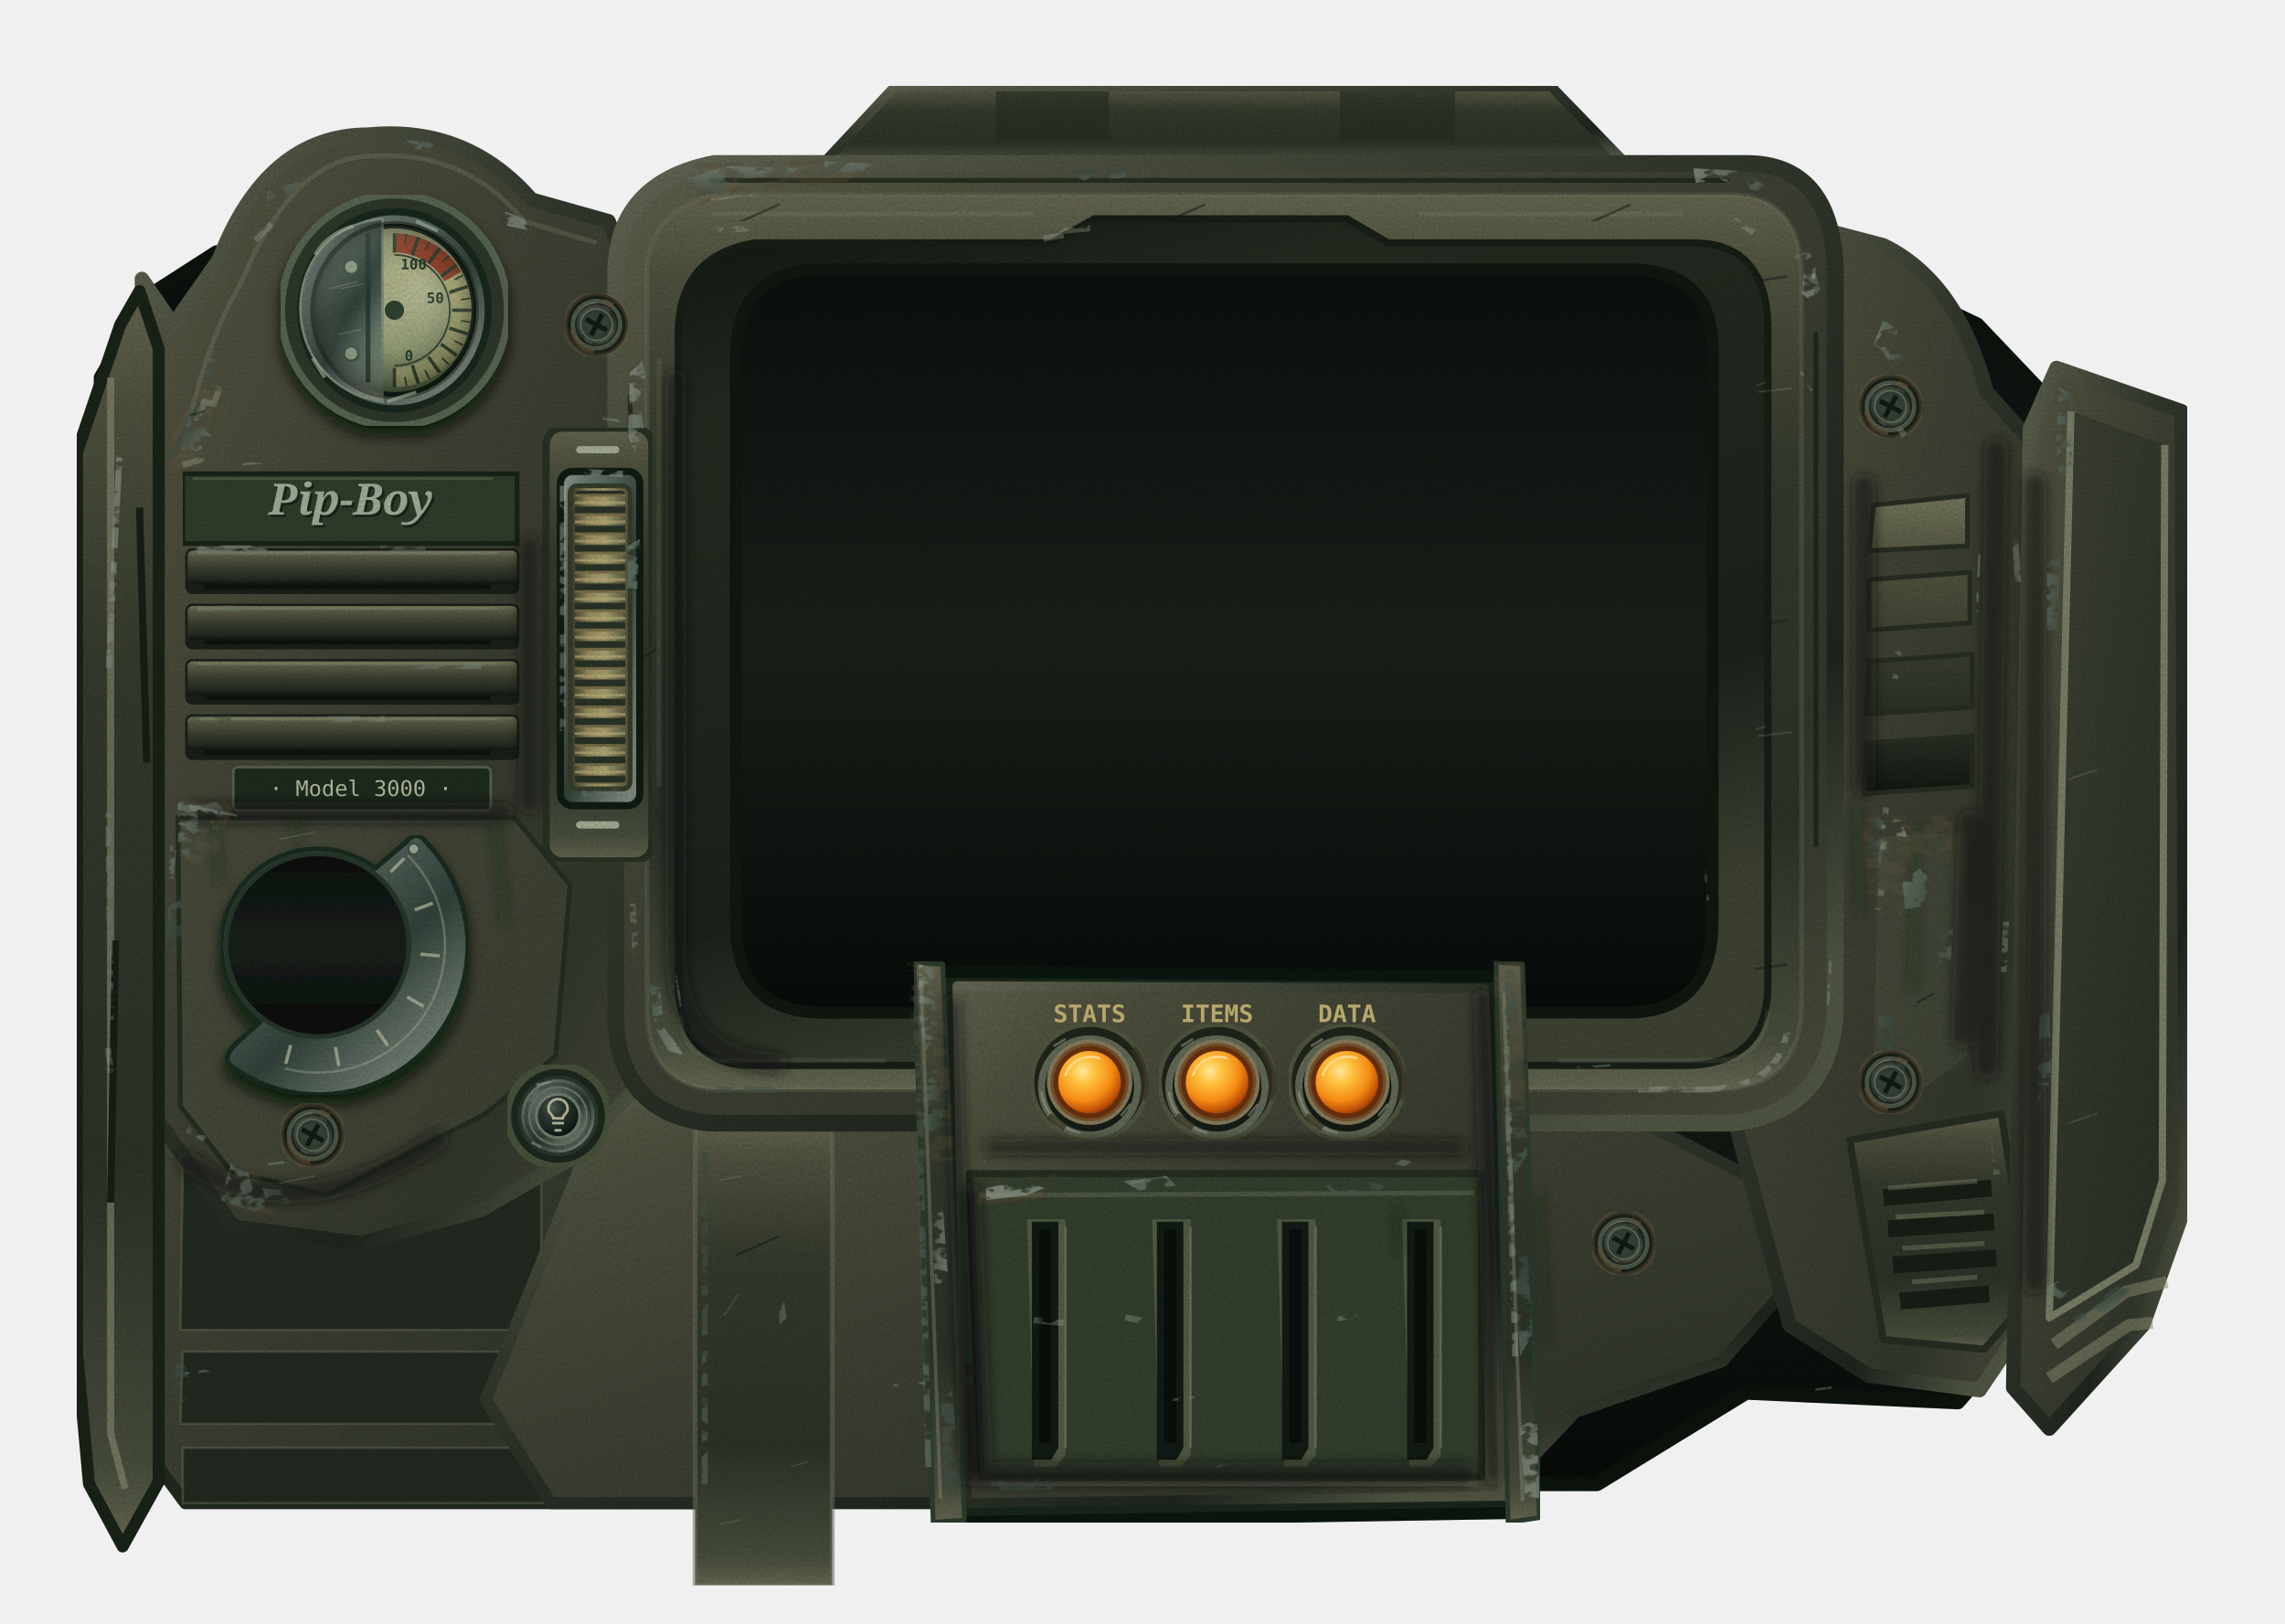
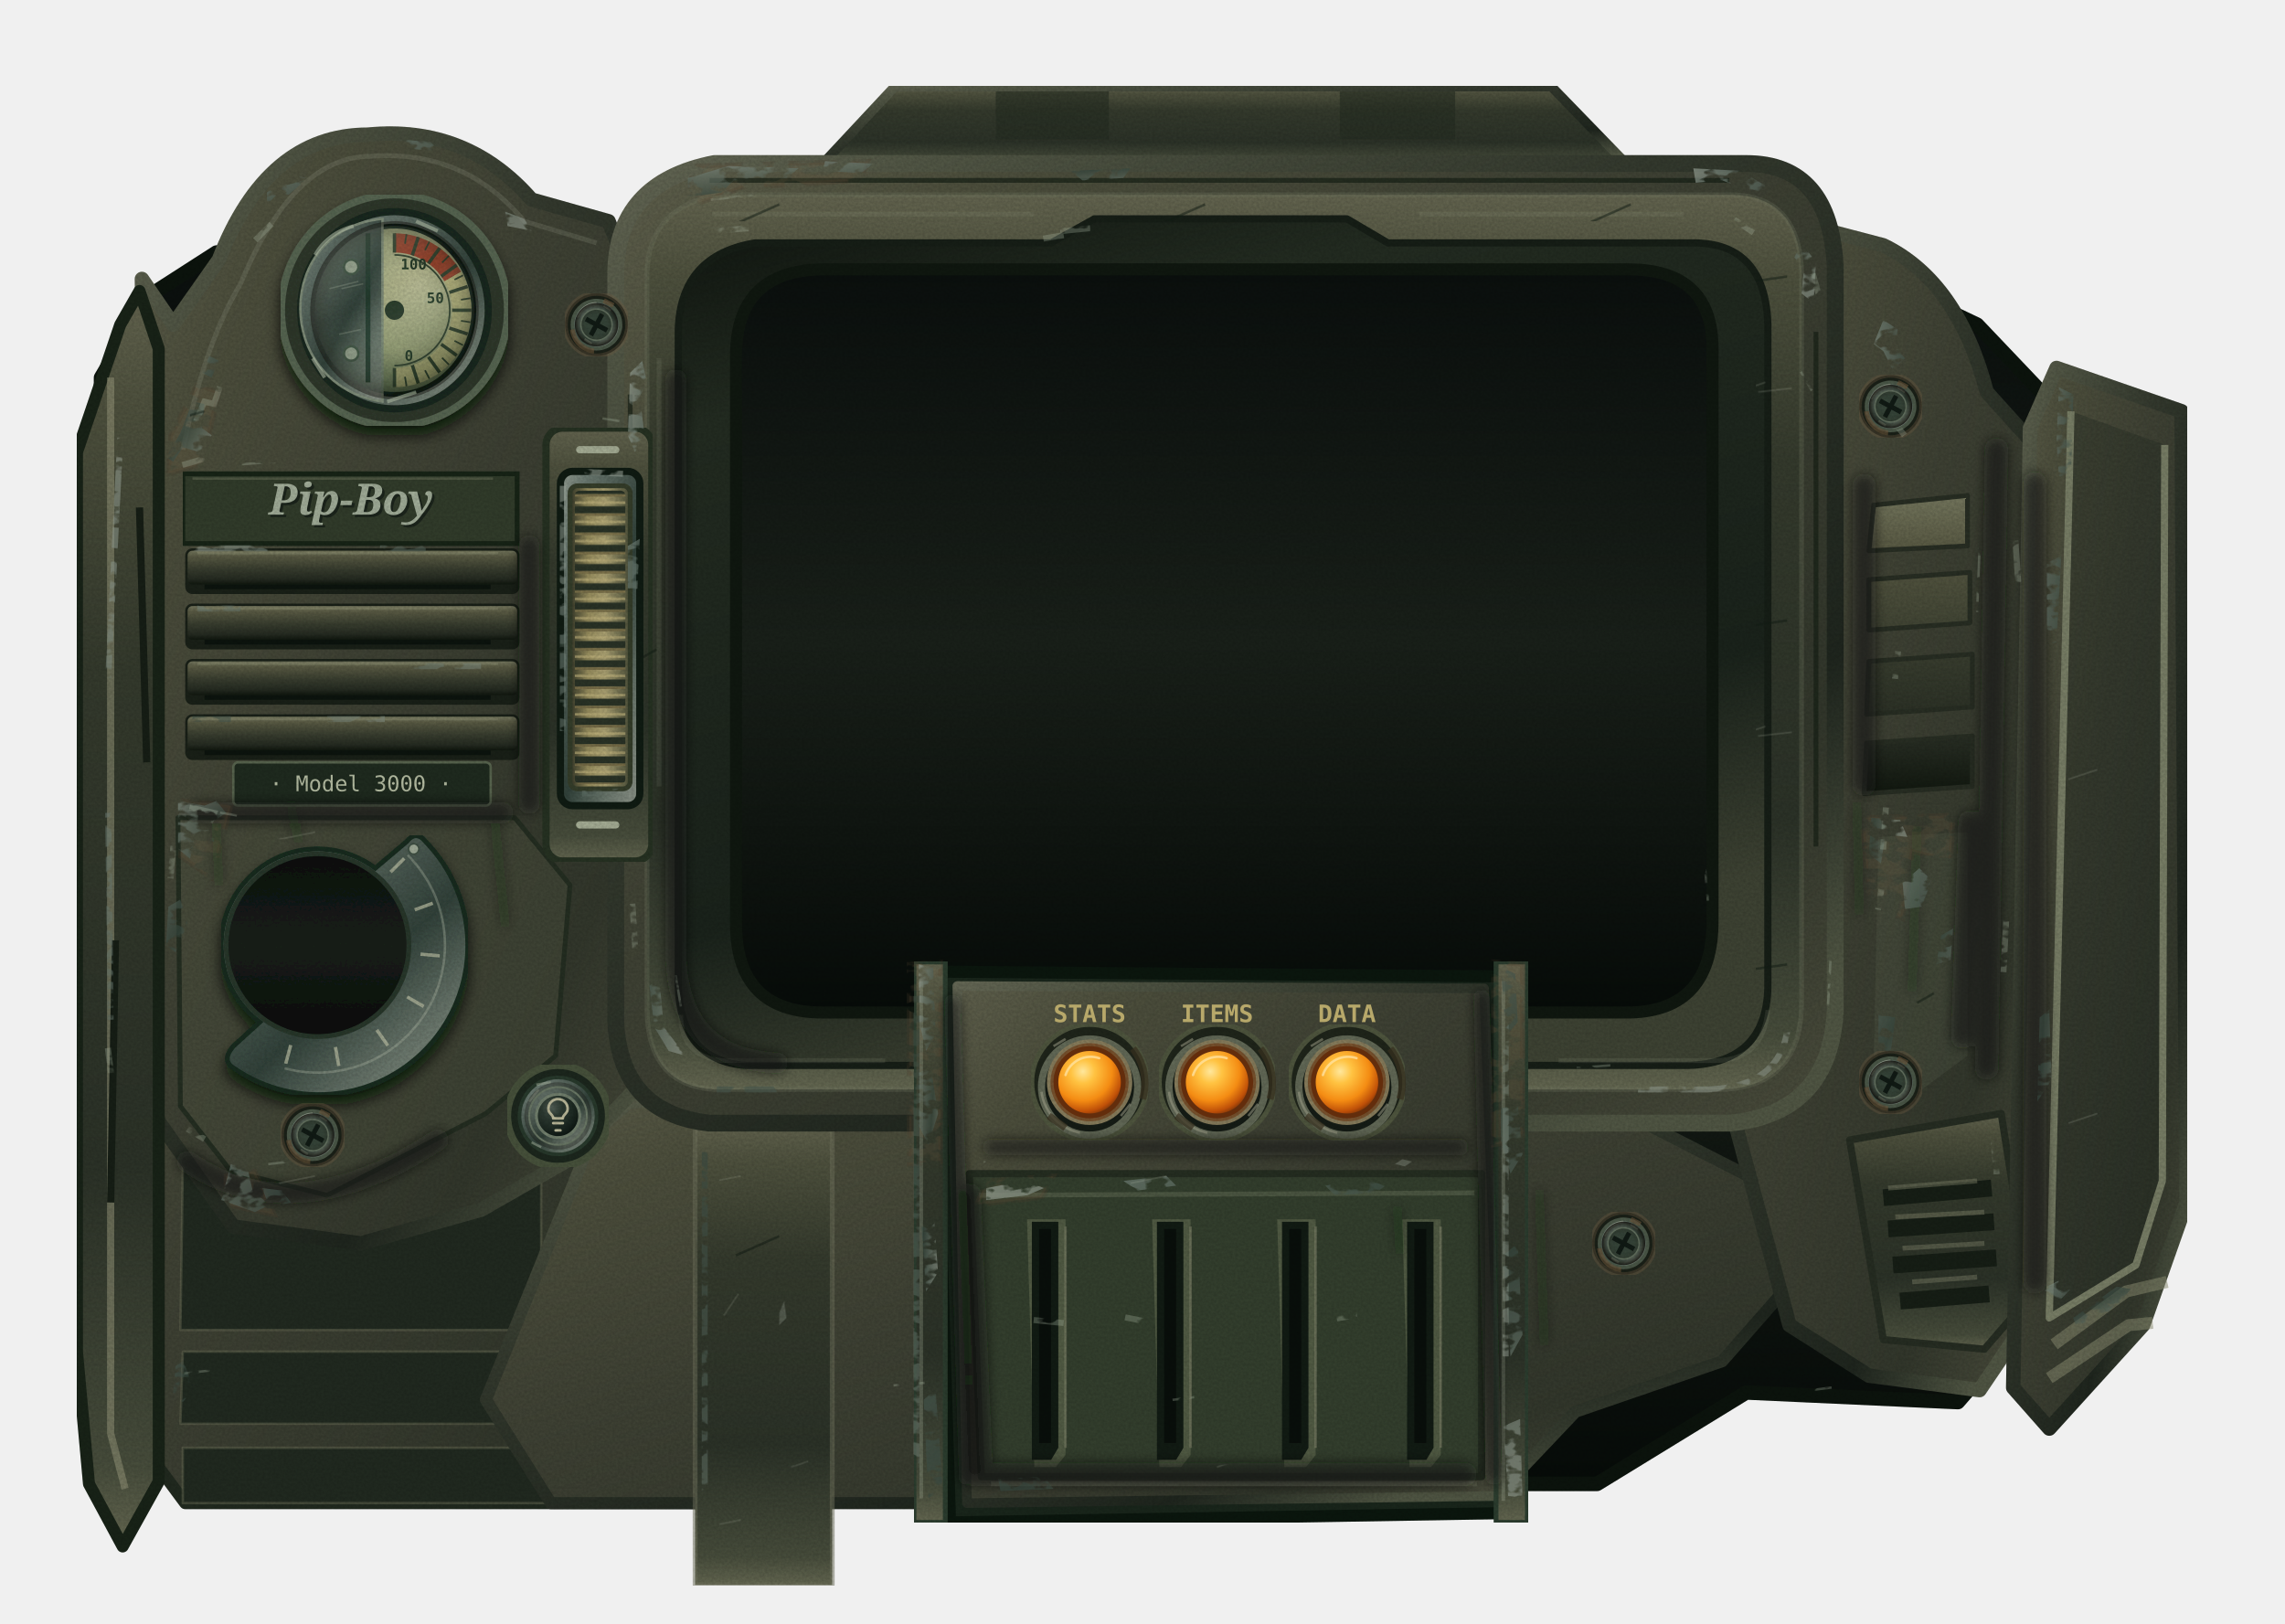
<svg xmlns="http://www.w3.org/2000/svg" width="950" height="675" viewBox="0 0 950 675" fill="none">
  <defs>
    <linearGradient id="paint" x1="0" y1="0" x2="1" y2="1">
      <stop stop-color="#62634f" />
      <stop offset=".16" stop-color="#50523f" />
      <stop offset=".43" stop-color="#414436" />
      <stop offset=".78" stop-color="#34392d" />
      <stop offset="1" stop-color="#4e503f" />
    </linearGradient>
    <linearGradient id="edge" x2=".8" y2="1">
      <stop stop-color="#686b58" />
      <stop offset=".12" stop-color="#555a48" />
      <stop offset=".42" stop-color="#353b2f" />
      <stop offset=".8" stop-color="#20271f" />
      <stop offset="1" stop-color="#535946" />
    </linearGradient>
    <linearGradient id="steel" x2=".85" y2="1">
      <stop stop-color="#99a297" />
      <stop offset=".16" stop-color="#707f76" />
      <stop offset=".36" stop-color="#55645b" />
      <stop offset=".6" stop-color="#33443c" />
      <stop offset=".85" stop-color="#6e7b70" />
      <stop offset="1" stop-color="#879085" />
    </linearGradient>
    <linearGradient id="rim" x2="0" y2="1">
      <stop stop-color="#676852" />
      <stop offset=".09" stop-color="#515440" />
      <stop offset=".3" stop-color="#363c2e" />
      <stop offset=".7" stop-color="#2d3429" />
      <stop offset=".94" stop-color="#4a503e" />
      <stop offset="1" stop-color="#686b54" />
    </linearGradient>
    <linearGradient id="recess" x2=".35" y2="1">
      <stop stop-color="#111711" />
      <stop offset=".22" stop-color="#242d22" />
      <stop offset=".76" stop-color="#1b241c" />
      <stop offset="1" stop-color="#404535" />
    </linearGradient>
    <linearGradient id="rubber" x2="0" y2="1">
      <stop stop-color="#0b100e" />
      <stop offset=".5" stop-color="#1a211a" />
      <stop offset="1" stop-color="#070c09" />
    </linearGradient>
    <linearGradient id="rib" x2="0" y2="1">
      <stop stop-color="#787a60" />
      <stop offset=".18" stop-color="#5b5c45" />
      <stop offset=".54" stop-color="#3a3f30" />
      <stop offset=".84" stop-color="#262c22" />
      <stop offset="1" stop-color="#11180f" />
    </linearGradient>
    <linearGradient id="brass" x2="1" y2="0">
      <stop stop-color="#353828" />
      <stop offset=".3" stop-color="#9b9160" />
      <stop offset=".58" stop-color="#b1a776" />
      <stop offset="1" stop-color="#4d513a" />
    </linearGradient>
    <radialGradient id="dial" cx=".36" cy=".3" r=".75">
      <stop stop-color="#536057" />
      <stop offset=".3" stop-color="#303e35" />
      <stop offset=".66" stop-color="#1e2b24" />
      <stop offset="1" stop-color="#0a1410" />
    </radialGradient>
    <radialGradient id="paper" cx=".65" cy=".35" r=".75">
      <stop stop-color="#bfc199" />
      <stop offset=".55" stop-color="#a5ac7e" />
      <stop offset="1" stop-color="#5b704f" />
    </radialGradient>
    <radialGradient id="amber" cx=".4" cy=".34" r=".7">
      <stop stop-color="#ffe79c" />
      <stop offset=".25" stop-color="#ffc342" />
      <stop offset=".62" stop-color="#f48c13" />
      <stop offset=".85" stop-color="#bf5008" />
      <stop offset="1" stop-color="#622a09" />
    </radialGradient>
    <linearGradient id="glass" x2=".5" y2="1">
      <stop stop-color="#e3f8e6" stop-opacity=".18" />
      <stop offset=".48" stop-color="#c4dfcc" stop-opacity="0" />
      <stop offset="1" stop-color="#06170c" stop-opacity=".3" />
    </linearGradient>
    <radialGradient id="soot">
      <stop offset=".45" stop-color="#231f13" stop-opacity="0" />
      <stop offset=".78" stop-color="#1f2014" stop-opacity=".25" />
      <stop offset="1" stop-color="#100f0a" stop-opacity=".85" />
    </radialGradient>
    <pattern id="wheel-ribs" width="24" height="8" patternUnits="userSpaceOnUse">
      <path d="M0 1h24" stroke="#c5b780" stroke-opacity=".65" />
      <path d="M0 4h24" stroke="#2b3427" stroke-width="3" />
      <path d="M0 6h24" stroke="#786e48" />
    </pattern>
    <pattern id="scuffs" width="177" height="143" patternUnits="userSpaceOnUse">
      <path d="m17 19 9-3m-3 4 18-2m75 45 15-3m-92 49 22-7m63 16 6-9m22-71 12-4" stroke="#b9bdaa" stroke-opacity=".17" stroke-width=".7" />
      <path d="m64 34 21-6m-64 89 14-2m94-22 18-8m-58 46 7-4" stroke="#101a13" stroke-opacity=".5" />
      <path d="m49 55 3-2 4 1-3 2zm98 62 2-5 1 7-3 3z" fill="#a4afa0" fill-opacity=".3" />
    </pattern>
    <filter id="grain" x="0" y="0" width="100%" height="100%" color-interpolation-filters="sRGB">
      <feTurbulence type="fractalNoise" baseFrequency=".9" numOctaves="2" seed="27" />
      <feColorMatrix values="0 0 0 0 0  0 0 0 0 0  0 0 0 0 0  .2 0 0 0 0" />
      <feComposite in2="SourceAlpha" operator="in" result="speckle" />
      <feBlend in="SourceGraphic" in2="speckle" mode="multiply" />
    </filter>
    <filter id="flaking" x="0" y="0" width="100%" height="100%">
      <feTurbulence type="fractalNoise" baseFrequency=".11 .18" numOctaves="3" seed="8" />
      <feColorMatrix values="0 0 0 0 1  0 0 0 0 1  0 0 0 0 1  9 0 0 0 -3.9" />
    </filter>
    <mask id="worn" maskUnits="userSpaceOnUse" x="0" y="0" width="950" height="675">
      <rect width="950" height="675" fill="white" filter="url(#flaking)" />
    </mask>
    <filter id="smudge" x="-20%" y="-20%" width="140%" height="140%">
      <feGaussianBlur stdDeviation="2.5" />
    </filter>
    <filter id="shadow" x="-15%" y="-15%" width="130%" height="140%">
      <feDropShadow dx="0" dy="4" stdDeviation="3" flood-color="#030806" flood-opacity=".8" />
    </filter>
    <g id="screw" filter="url(#grain)">
      <circle r="13" fill="#1b2118" stroke="#726047" stroke-opacity=".35" stroke-width="2" />
      <circle r="10" fill="url(#steel)" stroke="#4d5a4a" stroke-width="1.5" />
      <circle r="6.5" fill="#37463a" stroke="#778875" stroke-width=".6" />
      <path d="M-5-1h4v-4h2v4h4v2H1v4h-2V1h-4z" fill="#111b15" transform="rotate(28)" />
      <path d="M-8-3a9 9 0 0 1 8-6m3 1 3 2M-5 6l3 2" stroke="#bbc3ad" stroke-opacity=".5" />
      <path d="M-10 2a10 10 0 0 0 9 9M3-10l4 2" stroke="#69533a" stroke-width="2" stroke-opacity=".65" />
      <circle r="9" fill="url(#soot)" />
    </g>
    <g id="lamp">
      <g filter="url(#grain)">
        <circle r="24" fill="#20261b" stroke="#515840" stroke-width="2" />
        <circle cy="2" r="20" fill="#161d16" stroke="#656c59" stroke-width="3" />
        <circle r="17" fill="#7c542e" stroke="#8b805e" stroke-width="1.5" />
      </g>
      <circle r="14" fill="url(#amber)" stroke="#632d0c" stroke-width="2" />
      <path d="M-10-3a11 11 0 0 1 14-7" stroke="#ffe7ad" stroke-opacity=".7" stroke-linecap="round" />
      <path d="M-20 4a20 20 0 0 0 16 17M-15-15l5-3m23 32 4-5" stroke="#a1a18a" stroke-opacity=".5" />
      <path d="M18-14a23 23 0 0 1 4 21m-39 7 7 5" stroke="#372f1f" stroke-width="3" stroke-opacity=".7" />
    </g>
    <g id="vent">
      <rect width="139" height="19" rx="3" fill="#1a2118" />
      <rect x="1" y="1" width="137" height="14" rx="2" fill="url(#rib)" />
      <path d="M5 2h125" stroke="#9c9d80" stroke-opacity=".35" />
      <path d="M8 16h119" stroke="#0c140e" stroke-width="2" />
    </g>
    <g id="slot">
      <path d="M-8 0H8V98L4 103H-5z" fill="#545e46" />
      <path d="M-6 1H5v94l-3 5h-8z" fill="#121c14" />
      <path d="M-3 4H2v89H-3z" fill="#090f0b" />
      <path d="M8 3v92" stroke="#a0a086" stroke-opacity=".4" />
    </g>
    <path id="gauge-major-tick" d="M0-24V-32" />
    <path id="gauge-minor-tick" d="M0-28V-32" />
    <path id="radiation-needle" d="M4 0H28" stroke="#762c23" stroke-width="2" stroke-opacity=".85" />
    <path id="selector-tick" d="M0-43V-51" />
    <g id="selector-knob" filter="url(#shadow)">
      <g filter="url(#grain)">
        <circle r="37" fill="url(#dial)" stroke="#687b6b" stroke-width="2" />
        <circle r="27" fill="url(#dial)" stroke="#18281f" stroke-width="3" />
        <circle r="21" fill="url(#dial)" stroke="#3c5143" stroke-width="1" />
        <path d="M0-33 5-25H-5Z" fill="url(#dial)" stroke="#687b6b" stroke-width="1" />
      </g>
      <path d="M-27-12q5-13 19-16m-3 7 9-2m-28 36 4 6m41 10 6-3" stroke="#9ba999" stroke-opacity=".3" stroke-width="1.2" />
      <path d="m-11-23 6-1m-20 9 3-6m-3 4 1 4m3 35 5 3m38-14 1-7" stroke="#b8c1ae" stroke-opacity=".3" stroke-width=".7" />
    </g>
  </defs>
  <g stroke-linejoin="round" filter="url(#grain)">
    <path d="M62 123 90 105h91l47 35 476 2 55-37 63 30 39 41v353l-47 54-88-4-62 38H91L42 575V157z" fill="url(#rubber)" stroke="#0c140d" stroke-width="6" />
    <path id="cuff-backing" d="M81 165H300V625H77L57 598V188z" fill="url(#paint)" stroke="#222b20" stroke-width="5" />
    <path d="M76 485h149v68H75zm0 77h177v30H75zm0 40h188v23H76z" fill="#222b21" stroke="#71745c" stroke-opacity=".45" />
    <path id="lower-housing" d="M261 459 321 448l353 14 92 47-50 57-61 21-36 38H229l-27-43 45-111z" fill="url(#paint)" stroke="url(#edge)" stroke-width="5" />
    <rect x="289" y="466" width="57" height="193" fill="url(#rim)" stroke="#747761" stroke-opacity=".5" stroke-width="2" />
    <rect x="299" y="478" width="37" height="169" fill="url(#scuffs)" />
    <path d="M59 116 72 135 91 108Q111 56 153 56q41-4 68 27l32 9 24 60-12 300-30 31-35 20-50 14-53-7-32-45z" fill="url(#paint)" stroke="url(#edge)" stroke-width="6" />
    <path d="M76 187q9-44 24-69 22-53 54-53 39-3 64 27l30 9" stroke="#959984" stroke-opacity=".26" stroke-width="2" />
    <path d="M74 340h140l23 28-6 71-29 24-66 34-40-10-21-27z" fill="#505743" fill-opacity=".4" stroke="#252f22" stroke-width="2" />
    <path d="M50 135 58 121 66 145v471l-15 27-14-26-5-55V188z" fill="url(#rim)" stroke="#192418" stroke-width="5" />
    <path d="M46 157v439l6 23" stroke="#9a9b7e" stroke-opacity=".55" stroke-width="3" />
    <path d="m58 211 3 106m-13 74-2 109" stroke="#171f16" stroke-width="3" />
    <path d="m741 91 42 11q31 15 43 61l18 20v364l-21 31-46-6-33-21-25-93z" fill="url(#paint)" stroke="url(#edge)" stroke-width="6" />
    <path d="m779 210 39-4v21l-41 2zm-2 31 42-3v21l-42 3zm0 34 43-3v22l-44 3zm-1 34 44-3v21l-45 3z" fill="url(#rib)" stroke="#292f24" stroke-width="2" />
    <path d="m781 348 37-2v93l-19 14-20-12z" fill="#687059" fill-opacity=".22" />
    <path d="m769 474 63-11 12 76-19 22-42-4z" fill="url(#rim)" stroke="#272e23" stroke-width="3" />
    <path d="m783 498 45-4m-43 17 44-3m-42 18 43-3m-40 18 37-3" stroke="#171f16" stroke-width="7" />
    <path d="m785 494 37-3m-34 15 37-2m-34 15 34-2m-30 16 27-2" stroke="#8e9176" stroke-opacity=".4" stroke-width="2" />
    <path d="m855 153 52 18 2 329-18 51-39 43-15-17 7-399z" fill="url(#paint)" stroke="url(#edge)" stroke-width="6" />
    <path d="m861 171-9 377 36-22 11-35 1-306" fill="#202a20" fill-opacity=".35" stroke="#7c8269" stroke-width="3" />
    <path d="m854 559 30-22 17-4m-49 40 33-22 10-1" stroke="#97997b" stroke-opacity=".5" stroke-width="5" />
    <path d="m344 66 28-30h273l32 33" fill="url(#rim)" stroke="url(#edge)" stroke-width="4" />
    <path d="M414 38h47v20h-47zm143 0h48v20h-48z" fill="#252e22" fill-opacity=".6" />
    <path d="M297 68h429q35 0 37 43v309q-2 43-44 47H295q-37-4-39-42V114q0-38 41-46z" fill="url(#paint)" stroke="url(#edge)" stroke-width="7" />
    <path d="M299 81h420q29 0 30 32v304q0 34-32 36H298q-29-1-29-34V115q0-29 30-34z" fill="url(#rim)" stroke="#777c64" stroke-opacity=".3" stroke-width="2" />
    <path d="M314 101h123l18-10h105l17 10h127q30 0 31 34v276q-1 31-33 32H310q-27-2-28-33V137q1-31 32-36z" fill="url(#recess)" stroke="#171f17" stroke-width="3" />
    <path d="M341 112h336q35 0 35 33v238q0 37-34 38H342q-36 0-36-37V148q0-35 35-36z" fill="url(#rubber)" stroke="#101810" stroke-width="5" />
    <path d="M296 89h134m160 0h110M274 149v178m9 95q0 17 17 19h68m280 0h65q20 0 22-21" stroke="#a4aa90" stroke-opacity=".15" stroke-width="2" />
    <path d="M295 75h424M262 164v128m493-154v214" stroke="#182216" stroke-opacity=".7" stroke-width="2" />
  </g>
  <g transform="translate(164 129)" filter="url(#shadow)">
    <g filter="url(#grain)">
      <ellipse rx="47" ry="48" fill="#30392c" stroke="#596854" stroke-width="3" />
      <ellipse rx="39" ry="41" fill="url(#steel)" stroke="#1b291f" stroke-width="3" />
      <ellipse rx="33" ry="35" fill="url(#paper)" stroke="#0e2117" stroke-width="2" />
      <path d="M0-28A28 28 0 0 1 24.249-14" stroke="#a34730" stroke-width="8" />
      <path d="M24.249-14A28 28 0 0 1 0 28" stroke="#c6c286" stroke-width="8" />
      <g id="gauge-scale" stroke="#354631">
        <g stroke-width="1.4">
          <use href="#gauge-major-tick" transform="rotate(0)" />
          <use href="#gauge-major-tick" transform="rotate(18)" />
          <use href="#gauge-major-tick" transform="rotate(36)" />
          <use href="#gauge-major-tick" transform="rotate(54)" />
          <use href="#gauge-major-tick" transform="rotate(72)" />
          <use href="#gauge-major-tick" transform="rotate(90)" />
          <use href="#gauge-major-tick" transform="rotate(108)" />
          <use href="#gauge-major-tick" transform="rotate(126)" />
          <use href="#gauge-major-tick" transform="rotate(144)" />
          <use href="#gauge-major-tick" transform="rotate(162)" />
          <use href="#gauge-major-tick" transform="rotate(180)" />
        </g>
        <g stroke-width=".7">
          <use href="#gauge-minor-tick" transform="rotate(9)" />
          <use href="#gauge-minor-tick" transform="rotate(27)" />
          <use href="#gauge-minor-tick" transform="rotate(45)" />
          <use href="#gauge-minor-tick" transform="rotate(63)" />
          <use href="#gauge-minor-tick" transform="rotate(81)" />
          <use href="#gauge-minor-tick" transform="rotate(99)" />
          <use href="#gauge-minor-tick" transform="rotate(117)" />
          <use href="#gauge-minor-tick" transform="rotate(135)" />
          <use href="#gauge-minor-tick" transform="rotate(153)" />
          <use href="#gauge-minor-tick" transform="rotate(171)" />
          <path d="M0-23A23 23 0 0 1 0 23" />
        </g>
      </g>
      <g fill="#243a27" font-family="monospace" font-size="6" font-weight="bold" text-anchor="middle">
        <text x="8" y="-17">100</text>
        <text x="17" y="-3">50</text>
        <text x="6" y="21">0</text>
      </g>
      <circle r="4" fill="#283a29" />
      <path d="M-5-38C-50-34-51 31-5 38z" fill="url(#steel)" stroke="#82907c" stroke-width="1" />
      <path d="M-11-32v62" stroke="#253d30" stroke-width="2" />
      <circle cx="-18" cy="-18" r="3" fill="#a4b19b" stroke="#425846" />
      <circle cx="-18" cy="18" r="3" fill="#a4b19b" stroke="#425846" />
    </g>
    <ellipse rx="35" ry="37" fill="url(#soot)" opacity=".55" />
    <path d="M-33-23q5-9 16-12m26-2 9 4m-52 53 5 8m26 10 12-4" stroke="#a6b09c" stroke-opacity=".6" stroke-width="1.5" />
    <path d="m-22-9 9-2m-14 2 12-3m-8 22 9-2m26-11 7-6" stroke="#b3bda8" stroke-opacity=".24" stroke-width=".6" />
    <ellipse rx="33" ry="35" fill="url(#glass)" />
  </g>
  <g filter="url(#grain)">
    <path d="M76 197h139v29H76z" fill="#333e2c" stroke="#182517" stroke-width="2" />
    <path d="M80 199h125" stroke="#94987b" stroke-opacity=".3" />
    <text x="147" y="215" fill="#1c251c" font-family="Georgia,serif" font-size="18" font-style="italic" font-weight="bold" text-anchor="middle">Pip-Boy</text>
    <text x="146" y="214" fill="#a6b29d" font-family="Georgia,serif" font-size="18" font-style="italic" font-weight="bold" text-anchor="middle">Pip-Boy</text>
    <use href="#vent" x="77" y="228" />
    <use href="#vent" x="77" y="251" />
    <use href="#vent" x="77" y="274" />
    <use href="#vent" x="77" y="297" />
-     <rect id="model-plate" x="97" y="319" width="107" height="18" rx="2" fill="#202c20" stroke="#5b6851" />
-     <text x="150" y="331" fill="#bbc3a8" font-family="monospace" font-size="9" text-anchor="middle">· Model 3000 ·</text>
+     <rect id="model-plate" x="97" y="317" width="107" height="18" rx="2" fill="#202c20" stroke="#5b6851" />
+     <text x="150" y="329" fill="#bbc3a8" font-family="monospace" font-size="9" text-anchor="middle">· Model 3000 ·</text>
    <rect x="227" y="178" width="44" height="180" rx="7" fill="url(#rim)" stroke="#273323" stroke-width="3" />
    <rect x="233" y="196" width="33" height="139" rx="5" fill="url(#steel)" stroke="#101c13" stroke-width="3" />
    <rect x="237" y="202" width="25" height="126" rx="3" fill="url(#brass)" stroke="#363f2b" stroke-width="2" />
    <rect x="239" y="204" width="21" height="122" rx="2" fill="url(#wheel-ribs)" />
    <path d="M241 187h15m-15 156h15" stroke="#aab299" stroke-width="3" stroke-linecap="round" />
  </g>
  <g id="selector-scale" transform="translate(132 393)" filter="url(#shadow)">
    <g filter="url(#grain)">
      <path d="M24-32 37-43Q41-48 45-43A62 62 0 0 1-35 51Q-40 48-35 42L-24 32A40 40 0 0 1 24-32Z" fill="url(#steel)" stroke="#182d20" stroke-width="2" />
      <path d="M37.477-37.477A53 53 0 0 1-13.718 51.194" stroke="#bec7b3" stroke-opacity=".35" stroke-width="1" />
      <g stroke="#c2c6aa" stroke-opacity=".7" stroke-width="1.4">
        <use href="#selector-tick" transform="rotate(45)" />
        <use href="#selector-tick" transform="rotate(70)" />
        <use href="#selector-tick" transform="rotate(95)" />
        <use href="#selector-tick" transform="rotate(120)" />
        <use href="#selector-tick" transform="rotate(145)" />
        <use href="#selector-tick" transform="rotate(170)" />
        <use href="#selector-tick" transform="rotate(195)" />
      </g>
      <g fill="#a5b19d" stroke="#425346" stroke-width=".8">
        <circle cx="40" cy="-40" r="2.2" />
      </g>
      <circle r="38" fill="url(#rubber)" stroke="#29382c" stroke-width="2" />
    </g>
  </g>
  <use href="#screw" x="248" y="135" />
  <use href="#screw" x="786" y="169" />
  <use href="#screw" x="786" y="450" />
  <use href="#screw" x="130" y="472" />
  <use href="#screw" x="675" y="517" />
  <g transform="translate(232 464)" filter="url(#grain)">
    <circle r="21" fill="#1d281e" stroke="#49543d" stroke-width="3" />
    <circle r="16" fill="url(#steel)" stroke="#293b2d" stroke-width="1.5" />
    <circle r="12" fill="url(#steel)" stroke="#80917c" stroke-width=".8" />
    <circle r="9" fill="url(#dial)" stroke="#7b8a77" stroke-width="1.2" />
    <path id="lamp-symbol" d="M-2 3h4m-3 3h2M-2 1c0-1.5-2-2-2-4a4 4 0 0 1 8 0c0 2-2 2.5-2 4Z" stroke="#c2c0a0" stroke-width="1.1" stroke-linecap="round" stroke-linejoin="round" />
    <path d="m-12-6 4-5m-1-2 6-1m-8 25 4 2" stroke="#afbaa4" stroke-opacity=".5" />
    <circle r="14" fill="url(#soot)" opacity=".4" />
  </g>
  <g filter="url(#grain)" stroke-linejoin="round">
    <path d="m388 404 238 2 8 223-239 4z" fill="#1a271c" stroke="#0b170e" stroke-width="5" />
    <path d="m398 410 219 1 8 211-223 3z" fill="url(#paint)" stroke="url(#edge)" stroke-width="4" />
    <path d="M403 488h213v126H408z" fill="#35412f" stroke="#262f22" stroke-width="3" />
    <path d="m407 497 206-1M412 617h202" stroke="#8b9176" stroke-opacity=".3" stroke-width="2" />
    <use href="#slot" x="435" y="507" />
    <use href="#slot" x="487" y="507" />
    <use href="#slot" x="539" y="507" />
    <use href="#slot" x="591" y="507" />
-     <path d="m380 400 12 1 9 231-13 1z" fill="url(#rim)" stroke="#2d3f30" stroke-width="2" />
-     <path d="m622 400 11 1 7 230-13 2z" fill="url(#rim)" stroke="#2d3f30" stroke-width="2" />
-     <path d="m383 408 8 215m234-215 8 216" stroke="#b3baa4" stroke-opacity=".3" stroke-width="1.5" />
+     <rect id="switch-rail-left" x="380" y="400" width="13" height="233" fill="url(#rim)" stroke="#2d3f30" stroke-width="2" />
+     <rect id="switch-rail-right" x="622" y="400" width="13" height="233" fill="url(#rim)" stroke="#2d3f30" stroke-width="2" />
+     <path d="M383 408V623M625 408V624" stroke="#b3baa4" stroke-opacity=".3" stroke-width="1.5" />
  </g>
  <g fill="#b7a86a" font-family="monospace" font-size="10" font-weight="bold" text-anchor="middle">
    <text x="453" y="425">STATS</text>
    <text x="506" y="425">ITEMS</text>
    <text x="560" y="425">DATA</text>
  </g>
  <use href="#lamp" x="453" y="450" />
  <use href="#lamp" x="506" y="450" />
  <use href="#lamp" x="560" y="450" />
  <g stroke="#11170f" stroke-opacity=".65" stroke-linecap="round" filter="url(#smudge)">
    <path d="M82 338h127M220 227v107M78 483q44 30 104-9M281 158v237q0 45 42 47" stroke-width="8" />
    <path d="M775 202v124m44 16-3 89M830 187l-4 257M846 201v332M403 497l5 116h201" stroke-width="9" />
    <path d="M412 477h195M396 417l6 197M616 415l5 199" stroke-width="6" />
    <path d="m90 345 1 22m115-23 4 40m-89-48 3 13m648-14 1 44m24-34-2 66m-155 85 2 62m-61-55 1 17" stroke-width="3" stroke-opacity=".4" />
  </g>
  <g mask="url(#worn)">
    <g fill="#766244" fill-opacity=".18" stroke="#493b29" stroke-opacity=".25" stroke-width="2">
      <path d="m71 181 11-21 9 3-7 30-14 4zm5 152 20 2-8 30-13-9zm18 156 12-2 8 18-20-4z" />
      <path d="m288 69 73-2-3 8-49 3-23 8zm486 271 38-1-1 19-16-4-4 28-14-9z" />
-       <path d="m378 401 13-1 5 82-12 2zm243-1 12 1 2 72-9 3zm-211 91 28-2-5 9-27 3z" />
+       <path d="M378 401 391 400V483L378 484ZM621 400 633 401V474L621 476ZM410 491l28-2-5 9-27 3z" />
    </g>
    <g fill="url(#steel)" opacity=".65">
      <path d="m75 180 5-13 5 1-1 10 4 3-5 7-7-2-4 6-3-2zm9-25 3-7 4 2-3 7z" />
      <path d="m74 333 11 2 5-2 4 5-6 4 1 8-8-2-2 9-5-4zm-4 44 5-3 3 10-5 12-4-3z" />
      <path d="m96 484 7 2 2 9 7 6-6 3-14-5zm13 10 8 1 4 5-9 2zm-36 74 3-2 5 11-5 6-4-4z" />
      <path d="m111 80 10-7 7 1-8 7-4-1-5 5zm55-22 13 1 4 4-11-1zm44 30 8 3 3 5-10-2z" />
      <path d="m286 74 17-5 29 1-5 4-22 1-5 5-14 2zm57-7 20 1-5 4-16-1zm102 4 25-1-3 4-17 1z" />
      <path d="m704 70 19 1 11 6-2 4-16-6-11 1zm45 31 6 8-1 17-5-4 1-10-4-5z" />
      <path d="m262 155 5-5 2 9-3 6 2 16-4 7-3-7zm-1 72 5-3-1 21-4 3zm9 183 4-4 2 21 9 12-7-2-6-10z" />
      <path d="m783 133 6 4-1 7 4 5-5 5-4-8-4-3zm-5 207 12 1 3 7-9-1-2 12-5-4z" />
      <path d="m791 367 7-6 5 5-4 11-7 1zm16 22 5-3-1 13-6 2zm-26 33 7 1-2 15-5-3z" />
      <path d="m856 161 6 3-1 36-5-2-1-14zm-5 73 6-3-2 36-4 1zm-3 189 4-3 1 29-6 9z" />
      <path d="m851 535 8-4 2 5-11 11-3-4zm11 13 18-13 6 1-7 8-15 10z" />
-       <path d="m382 401 6 1 1 28-4 7-3-13zm2 45 5-2 3 19-4 13-4-8zm3 62 5-6 2 27-5 8z" />
-       <path d="m391 582 5-4 3 41-6 4zm233-180 6 3 1 20-5 6zm2 57 7-1 2 22-5 8-4-14z" />
-       <path d="m629 522 6-5 2 38-5 9zm3 71 7-3 1 33-6-1zm-222-99 16-3 8 3-7 3-17 2z" />
+       <path d="M382 401l6 1 1 28-4 7-3-13zM382 446l5-2 3 19-4 13-4-8zM383 508l5-6 2 27-5 8z" />
+       <path d="M384 582l5-4 3 41-6 4zM624 402l6 3 1 20-5 6zM624 459l7-1 2 22-5 8-4-14z" />
+       <path d="M625 522l6-5 2 38-5 9zM625 593l7-3 1 33-6-1zM410 494l16-3 8 3-7 3-17 2z" />
      <path d="m467 491 18-2 4 4-16 2zm84 2 15-3 10 3-4 3-17 1zm-136 122 19-1 4 5-22 1z" />
    </g>
    <g fill="none" stroke="url(#steel)" stroke-width="2.5" stroke-opacity=".55">
      <path d="M78 228h37m43 0h19M82 253h18M172 277h28M80 299h16m40 0h24" />
      <path d="m239 196 20 1m-25 5v102m8 26 17-1M298 453h30m14 0h12M681 453h29q29-1 33-24" />
-       <path d="M50 182 45 282M45 338 46 424M293 479V623M381 412 386 610M626 423 630 564" />
+       <path d="M50 182 45 282M45 338 46 424M293 479V623M381 412V610M626 423V564" />
    </g>
  </g>
  <g stroke="#a7b5a0" stroke-opacity=".3" stroke-linecap="square" mask="url(#worn)">
    <path d="m82 174 3-7 4 1 2-6m-14 31 7-2m23-92 5-5m-32 242 9 2-3 7m-14 8-1 11m8 106 5 3m-39-36 1 8m217-68 1 16m33-297 13-1m132 1 10-1m-17 4 6-1m281-6 6 4m26 19 2 7m31 53 4 5m-2 92-1 9m-4 56-1 15m-1 19-1 6m57-151 1 15m-5 143-1 19m-4 73 1 11m-399 62 10 1m28-2 5 1m83-1 6-1" stroke-width="2.5" />
    <path d="m101 193 13-1m-22 146 6 1m14 145 8-1m-43 88 18-2m156-395 6 1m39-92 18-2m-33 325 2 12m90 59 8-1m275-32 13-1m40-81 1 12m39-219 4 7m8 238-1 18m-7 160 8-1m62-349-1 26m-450 322 12-1m104 7 8-1" stroke-width="1" />
  </g>
  <g fill="url(#scuffs)">
    <path d="M79 169h29v21H79zm-1 166h142v14H78zm21 157 127-41 12 26-105 40-29-7z" />
    <path d="M283 77h445v15H283zm-17 62h14v254h-14zm464-26h15v319h-15z" />
    <path d="M785 342h29v84h-29zm74-161 36 6-1 302-34 23zM409 481h202v17H409zm-1 128h207v11H408z" />
  </g>
</svg>
